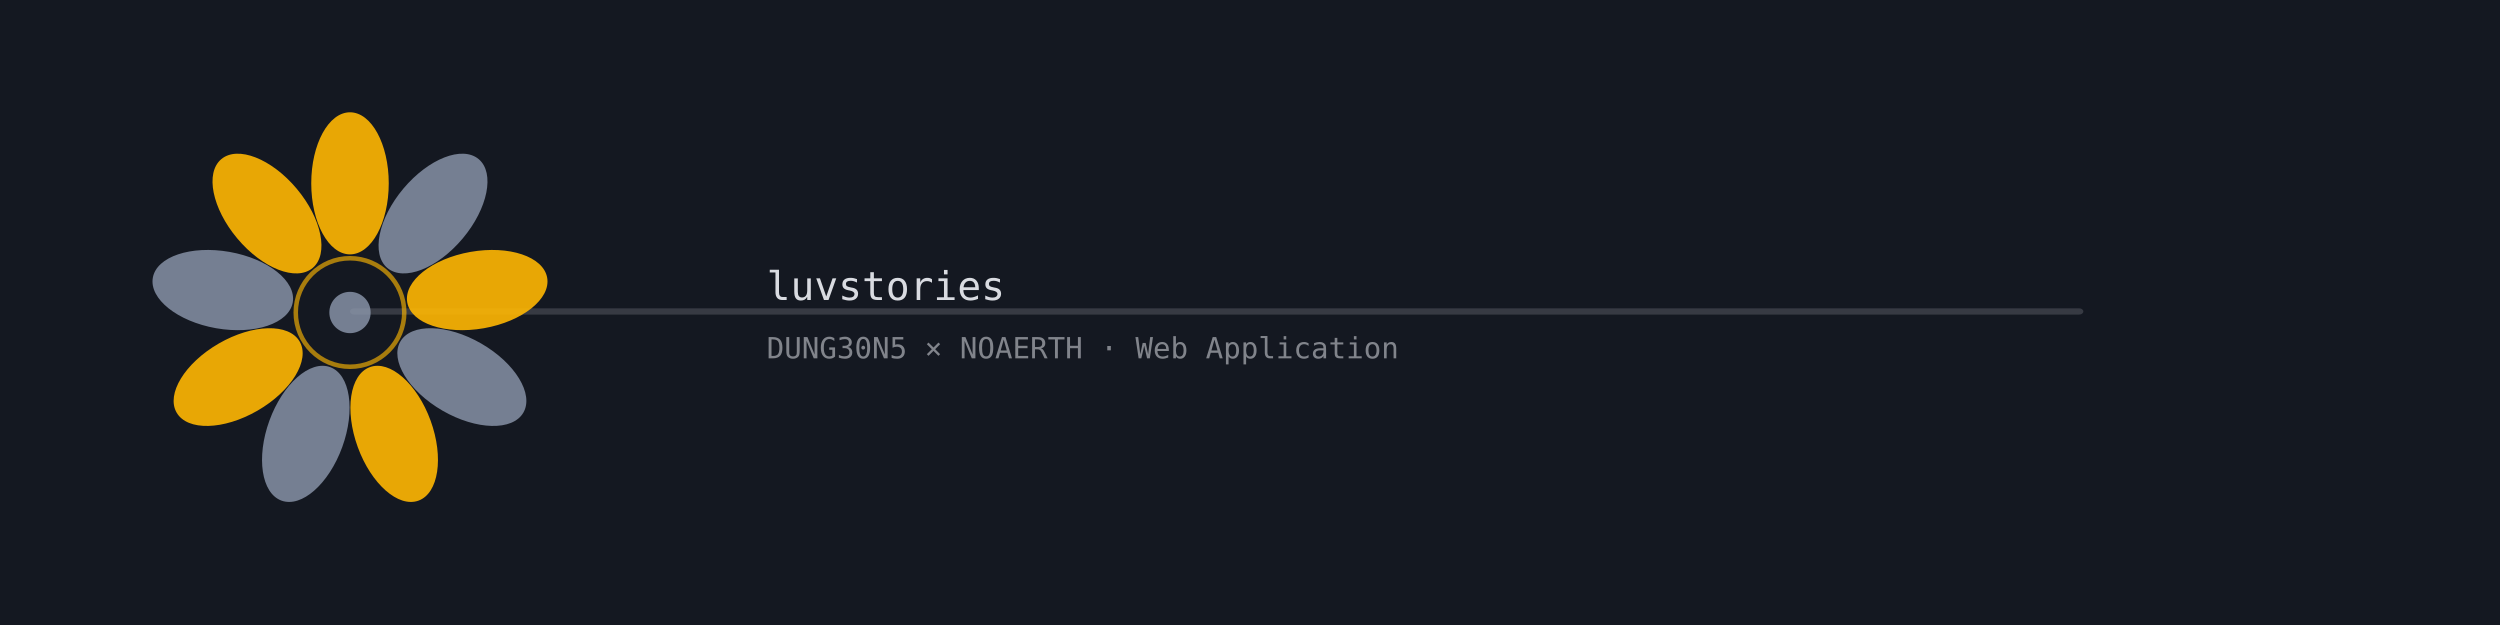
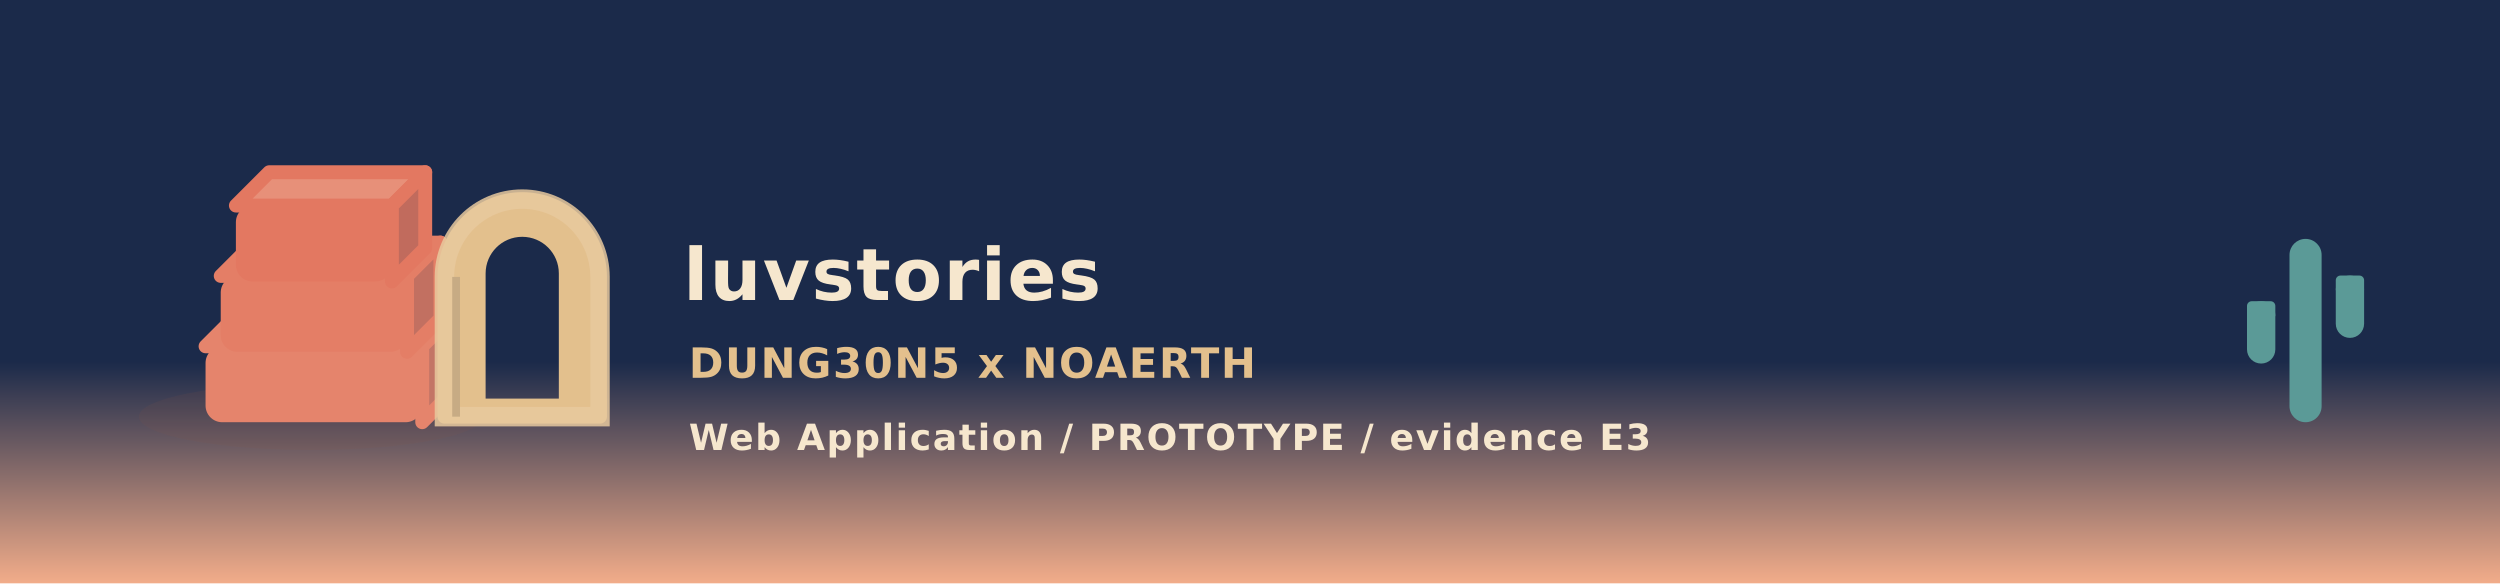
- <svg xmlns="http://www.w3.org/2000/svg" viewBox="0 0 1200 300" width="1200" height="300" role="img" aria-label="luvstories identity object">
-   <rect width="1200" height="300" fill="#141821" />
-   <defs>
-     <linearGradient id="gft" x1="0" y1="0" x2="1" y2="1">
-       <stop offset="0%" stop-color="#ffb703" />
-       <stop offset="100%" stop-color="#8d99ae" />
-     </linearGradient>
-   </defs>
-   <rect x="168.00" y="148.00" width="832.00" height="3.00" rx="2.00" fill="rgba(238,241,246,0.160)" opacity="1.00" />
-   <g>
-     <ellipse cx="168.00" cy="88.00" rx="18.60" ry="34.10" fill="rgba(255,183,3,0.900)" opacity="1.00" transform="rotate(0.0 168.00 88.00)" />
-     <ellipse cx="207.85" cy="102.51" rx="18.60" ry="34.10" fill="rgba(141,153,174,0.800)" opacity="1.00" transform="rotate(40.0 207.85 102.51)" />
-     <ellipse cx="229.06" cy="139.23" rx="18.60" ry="34.10" fill="rgba(255,183,3,0.900)" opacity="1.00" transform="rotate(80.0 229.06 139.23)" />
-     <ellipse cx="221.69" cy="181.00" rx="18.60" ry="34.10" fill="rgba(141,153,174,0.800)" opacity="1.00" transform="rotate(120.0 221.69 181.00)" />
-     <ellipse cx="189.21" cy="208.26" rx="18.60" ry="34.10" fill="rgba(255,183,3,0.900)" opacity="1.00" transform="rotate(160.0 189.21 208.26)" />
-     <ellipse cx="146.79" cy="208.26" rx="18.60" ry="34.10" fill="rgba(141,153,174,0.800)" opacity="1.00" transform="rotate(200.0 146.79 208.26)" />
-     <ellipse cx="114.31" cy="181.00" rx="18.60" ry="34.10" fill="rgba(255,183,3,0.900)" opacity="1.00" transform="rotate(240.0 114.31 181.00)" />
-     <ellipse cx="106.94" cy="139.23" rx="18.60" ry="34.10" fill="rgba(141,153,174,0.800)" opacity="1.00" transform="rotate(280.0 106.94 139.23)" />
-     <ellipse cx="128.15" cy="102.51" rx="18.60" ry="34.10" fill="rgba(255,183,3,0.900)" opacity="1.00" transform="rotate(320.0 128.15 102.51)" />
-     <circle cx="168.00" cy="150.00" r="26.04" fill="none" stroke="rgba(255,183,3,0.900)" stroke-width="2.17" opacity="0.70" />
-     <circle cx="168.00" cy="150.00" r="9.92" fill="rgba(141,153,174,0.800)" opacity="1.00" />
-   </g>
-   <text x="368" y="144" font-family="ui-monospace,Menlo,monospace" font-size="19" fill="rgba(238,241,246,0.900)">luvstories</text>
-   <text x="368" y="172" font-family="ui-monospace,Menlo,monospace" font-size="14" fill="rgba(238,241,246,0.500)">DUNG30N5 × NOAERTH · Web Application</text>
+ <svg xmlns="http://www.w3.org/2000/svg" width="900" height="210" viewBox="0 0 900 210" role="img" aria-label="luvstories - identity object">
+   <linearGradient id="skyf" x1="0" y1="0" x2="0" y2="1">
+     <stop offset="0" stop-color="#1b2a4a" />
+     <stop offset="0.62" stop-color="#1b2a4a" />
+     <stop offset="1" stop-color="#f3ad8a" />
+   </linearGradient>
+   <rect width="900" height="210" fill="url(#skyf)" />
+   <rect x="0" y="352" width="900" height="-142" fill="#e3c08d" />
+   <rect x="0" y="352" width="900" height="3" fill="#e6c596" />
+   <ellipse cx="112" cy="150" rx="62" ry="12" fill="rgba(138,90,68,0.11)" />
+   <path d="M74,124.67 L152,124.67 L164,112.67 L86,112.67 Z" fill="#e99a82" stroke="#e5846c" stroke-width="5" stroke-linejoin="round" />
+   <path d="M152,124.67 L164,112.67 L164,140 L152,152 Z" fill="#c37566" stroke="#e5846c" stroke-width="5" stroke-linejoin="round" />
+   <rect x="74" y="124.67" width="78" height="27.33" rx="6" fill="#e5846c" />
+   <path d="M79.46,99.33 L146.54,99.33 L158.54,87.33 L91.46,87.33 Z" fill="#e8957d" stroke="#e47e66" stroke-width="5" stroke-linejoin="round" />
+   <path d="M146.54,99.33 L158.54,87.33 L158.54,114.67 L146.54,126.67 Z" fill="#c27061" stroke="#e47e66" stroke-width="5" stroke-linejoin="round" />
+   <rect x="79.46" y="99.33" width="67.08" height="27.33" rx="6" fill="#e47e66" />
+   <path d="M84.92,74 L141.08,74 L153.08,62 L96.92,62 Z" fill="#e79079" stroke="#e37861" stroke-width="5" stroke-linejoin="round" />
+   <path d="M141.08,74 L153.08,62 L153.08,89.33 L141.08,101.33 Z" fill="#c16b5d" stroke="#e37861" stroke-width="5" stroke-linejoin="round" />
+   <rect x="84.92" y="74" width="56.16" height="27.33" rx="6" fill="#e37861" />
+   <path d="M160,150 L160,99.68 A28,28 0 0 1 216,99.68 L216,150 Z M172.32,146 L172.32,98.43 A15.68,15.68 0 0 1 203.68,98.43 L203.68,146 Z" fill="#e3c08d" fill-rule="evenodd" stroke="#e3c08d" stroke-width="5" stroke-linejoin="round" />
+   <path d="M160,150 L160,99.68 A28,28 0 0 1 216,99.68 L216,150 Z" fill="none" stroke="#e8c99d" stroke-width="7" stroke-linecap="round" opacity="0.85" />
+   <rect x="162.8" y="99.68" width="2.8" height="50.32" fill="#c7ab84" />
+   <text x="246" y="108" font-family="Verdana,DejaVu Sans,sans-serif" font-size="26" font-weight="700" letter-spacing="0.6" fill="#f6e7ce" text-anchor="start">luvstories</text>
+   <text x="248" y="136" font-family="Verdana,DejaVu Sans,sans-serif" font-size="15" font-weight="700" letter-spacing="0.6" fill="#e3c08d" text-anchor="start">DUNG30N5 x NOAERTH</text>
+   <text x="248" y="162" font-family="Verdana,DejaVu Sans,sans-serif" font-size="13" font-weight="700" letter-spacing="0.6" fill="#f6e7ce" text-anchor="start">Web Application  /  PROTOTYPE  /  evidence E3</text>
+   <rect x="824.22" y="86" width="11.56" height="66" rx="5.78" fill="#5b9a97" />
+   <rect x="808.92" y="108.44" width="10.2" height="22.44" rx="5.1" fill="#5b9a97" />
+   <rect x="808.92" y="108.44" width="10.2" height="6.6" rx="1.7" fill="#5b9a97" />
+   <rect x="840.88" y="99.2" width="10.2" height="22.44" rx="5.1" fill="#5b9a97" />
+   <rect x="840.88" y="99.2" width="10.2" height="6.6" rx="1.7" fill="#5b9a97" />
</svg>
